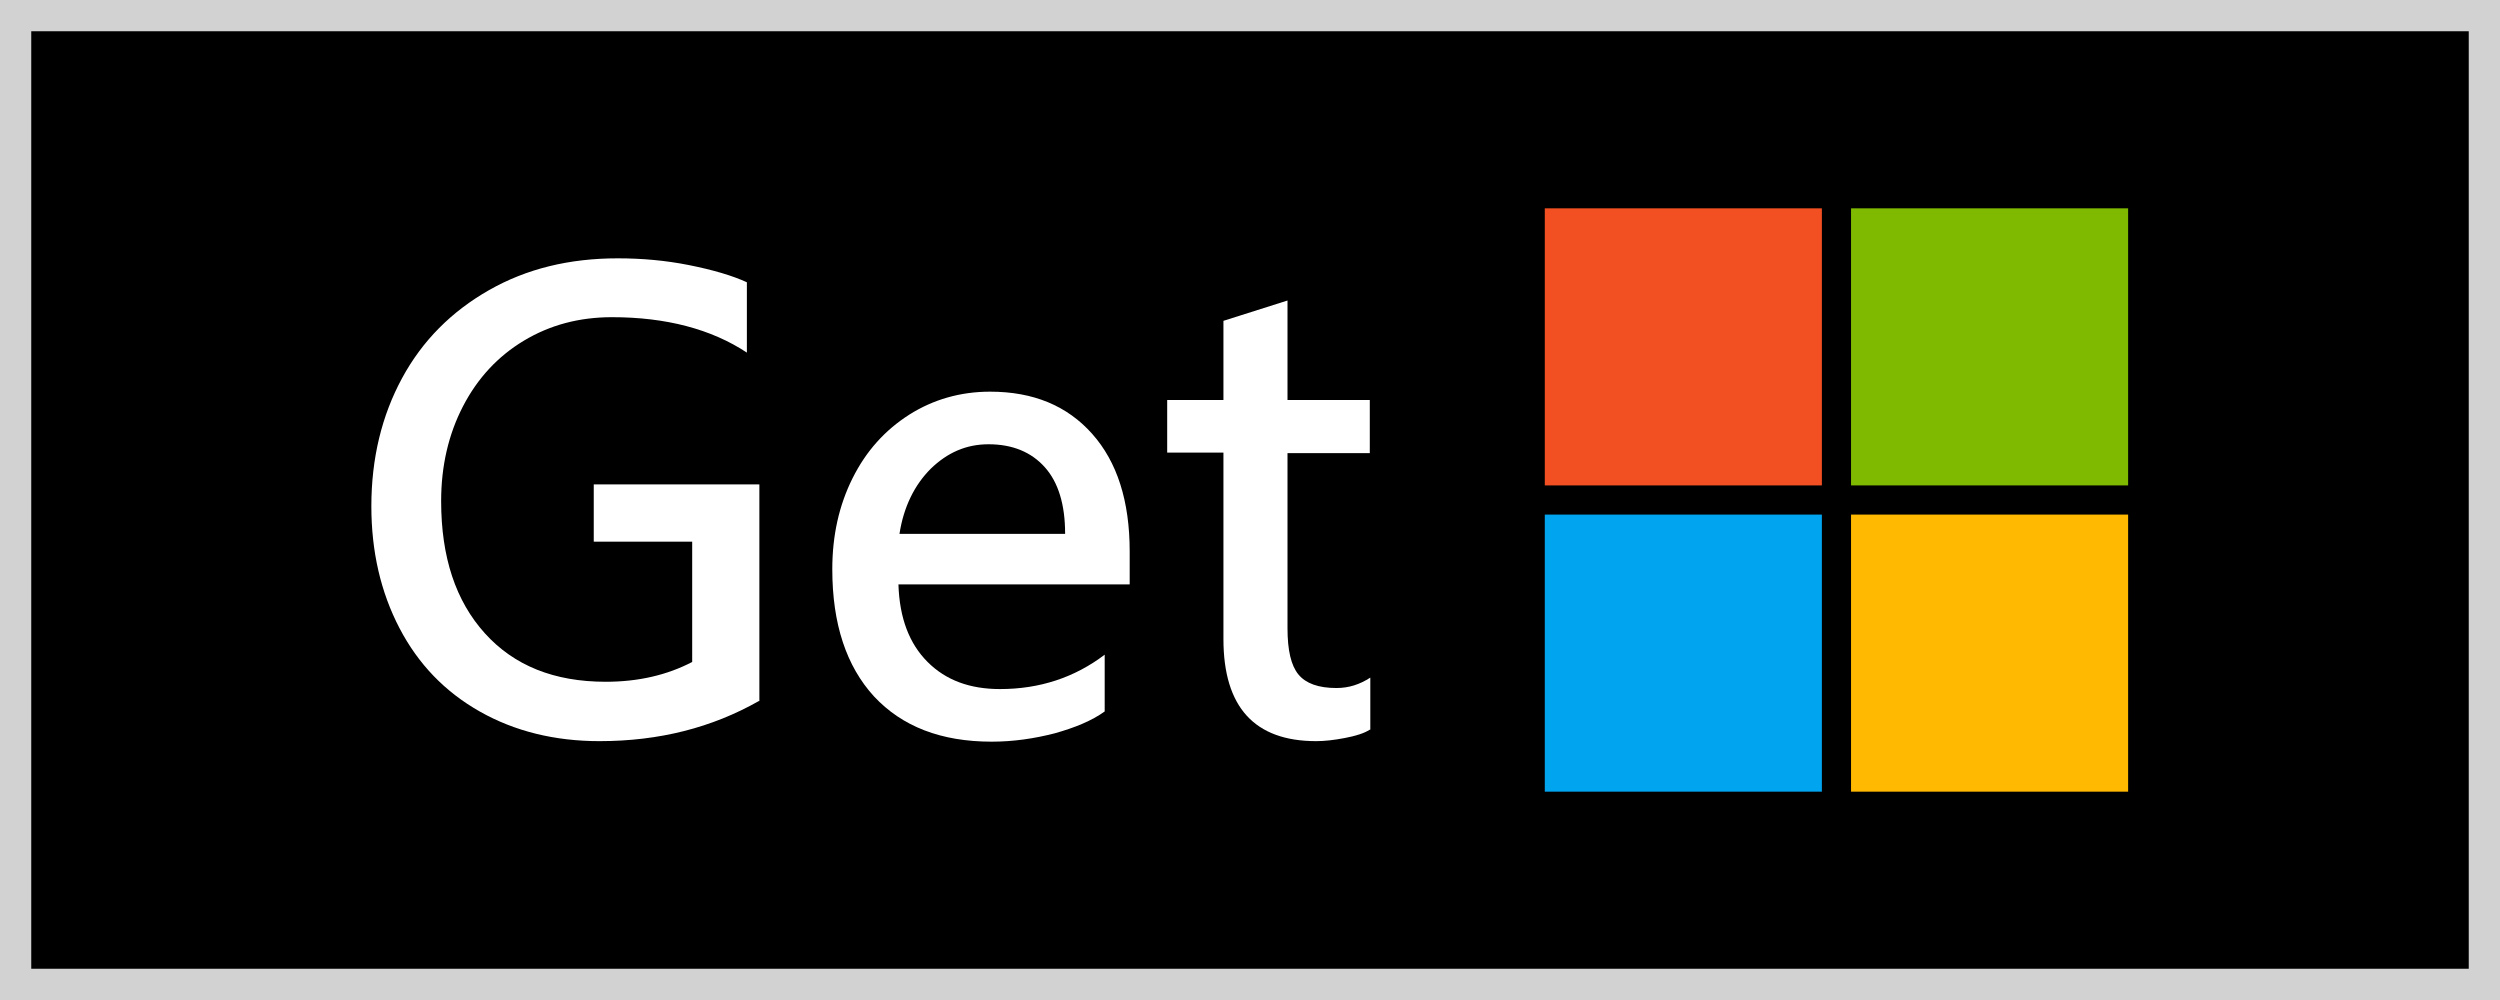
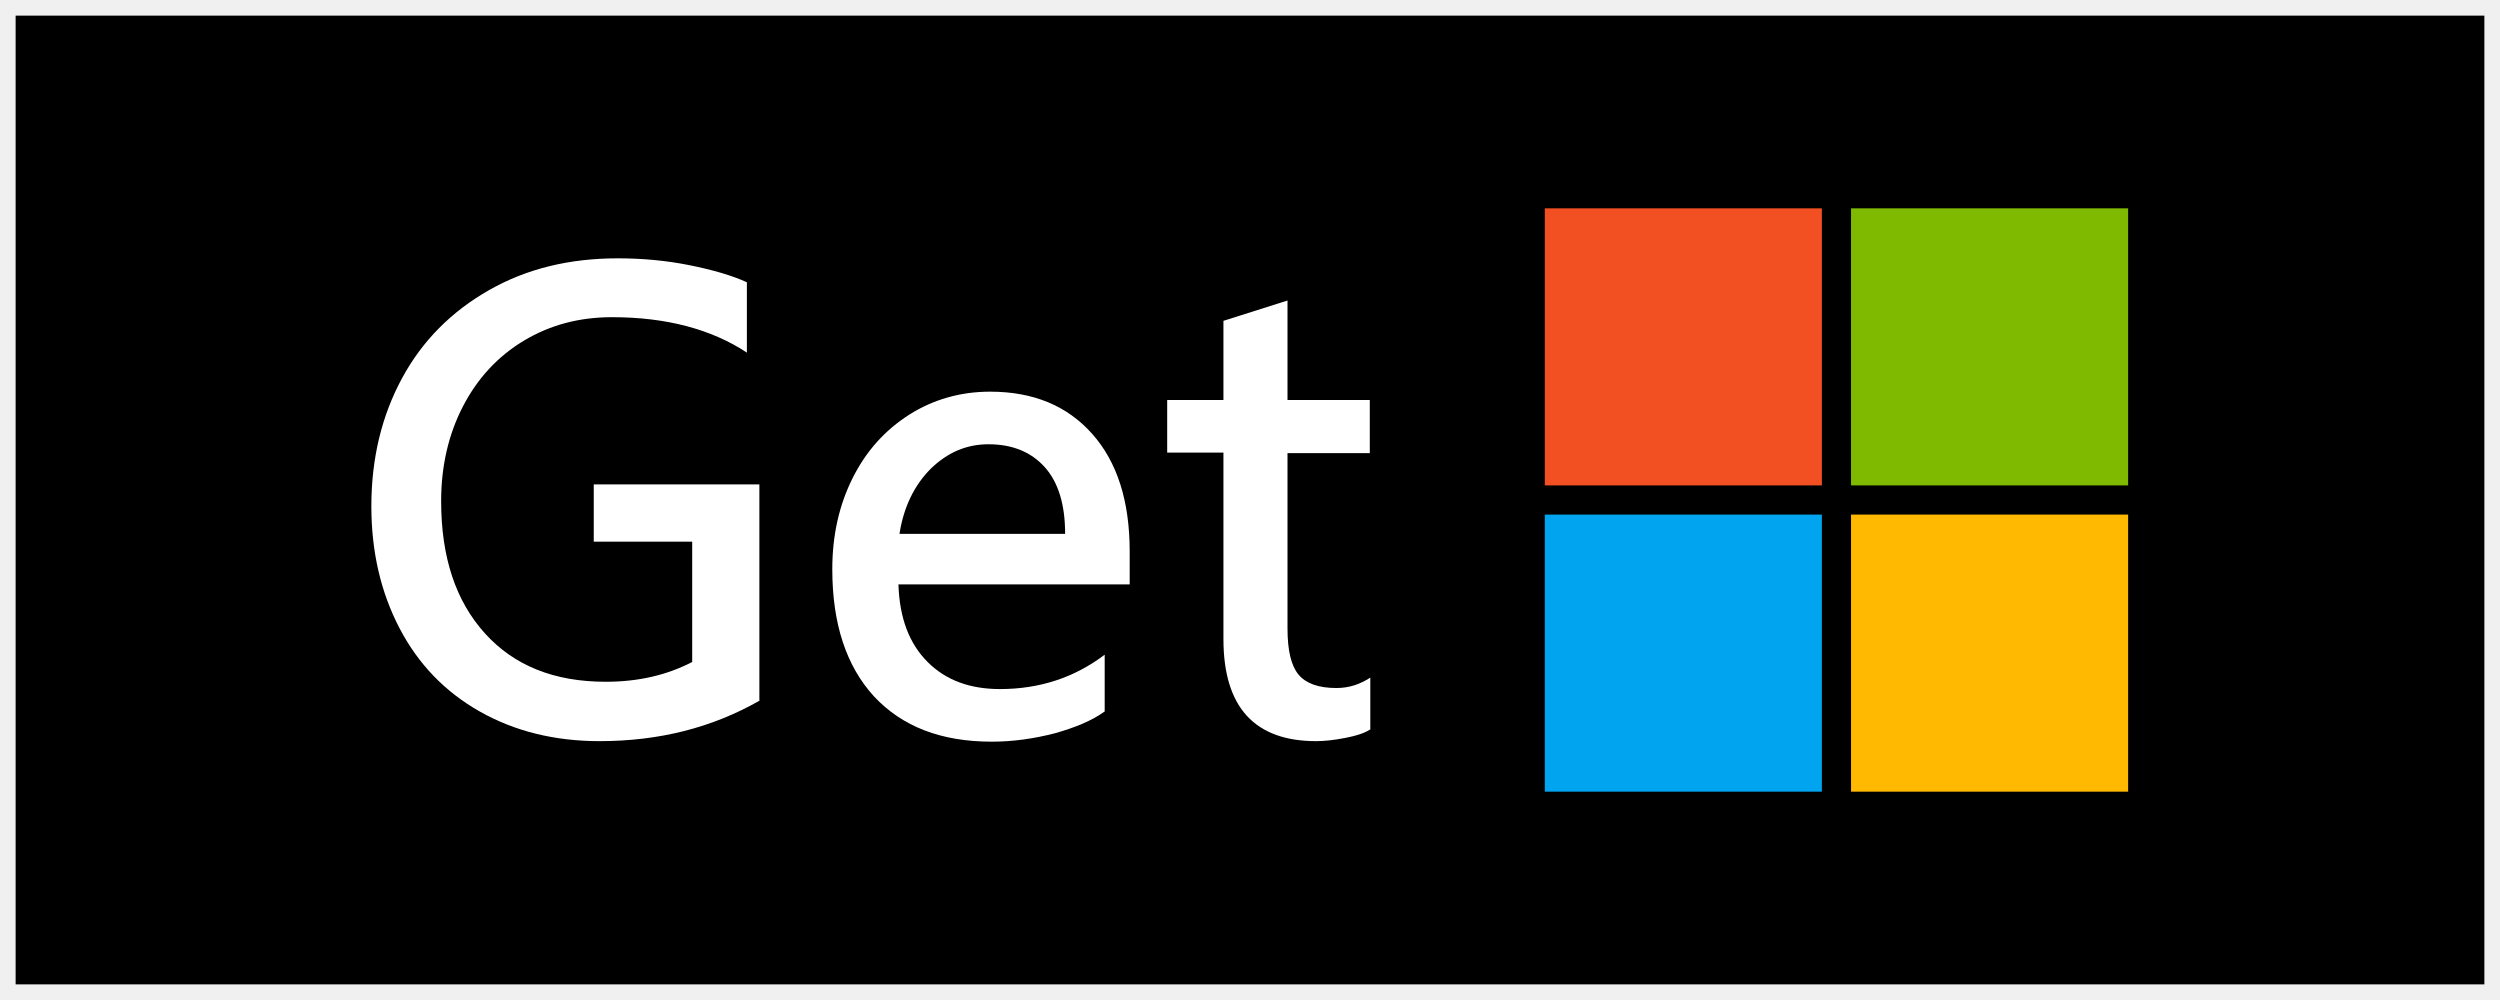
<svg xmlns="http://www.w3.org/2000/svg" version="1.1" id="Layer_1" x="0px" y="0px" viewBox="0 0 480 192" enable-background="new 0 0 480 192" xml:space="preserve">
  <rect x="3" y="3" width="474" height="186" />
-   <path fill="#D2D2D2" d="M6,6h468v180H6V6z M0,192h480V0H0V192z" />
  <rect x="296.6" y="40" fill="#F25022" width="53.2" height="53.2" />
  <rect x="355.4" y="40" fill="#7FBA00" width="53.2" height="53.2" />
  <rect x="296.6" y="98.8" fill="#00A4EF" width="53.2" height="53.2" />
  <rect x="355.4" y="98.8" fill="#FFB900" width="53.2" height="53.2" />
  <g>
    <g>
      <path fill="#FFFFFF" d="M145.7,134.6c-9,5.1-19.1,7.7-30.6,7.7c-8.6,0-16.3-1.9-23-5.7c-6.7-3.8-11.8-9.1-15.4-16    c-3.6-6.9-5.4-14.7-5.4-23.4c0-9.2,2-17.4,5.9-24.6c3.9-7.2,9.5-12.8,16.7-16.9c7.2-4.1,15.4-6.1,24.7-6.1c4.6,0,9.2,0.4,13.7,1.3    c4.5,0.9,8.3,2,11.1,3.3v13.5c-6.8-4.5-15.5-6.8-25.9-6.8c-6.3,0-11.9,1.5-16.9,4.5c-5,3-8.9,7.2-11.7,12.6    c-2.8,5.4-4.2,11.5-4.2,18.2c0,10.8,2.8,19.2,8.4,25.4c5.6,6.2,13.3,9.3,23.2,9.3c6.3,0,11.8-1.3,16.6-3.8v-23.1H114V93h31.8    V134.6z" />
      <path fill="#FFFFFF" d="M216.9,112.2h-44.4c0.2,6.5,2.1,11.4,5.6,14.9s8.1,5.2,13.9,5.2c7.6,0,14.3-2.2,20.1-6.6v10.9    c-2.5,1.8-5.7,3.1-9.6,4.2c-3.9,1-7.9,1.6-12.1,1.6c-9.7,0-17.2-2.9-22.6-8.7c-5.3-5.8-8-13.9-8-24.4c0-6.5,1.3-12.3,3.9-17.5    c2.6-5.2,6.2-9.2,10.9-12.2c4.6-2.9,9.8-4.4,15.5-4.4c8.3,0,14.8,2.7,19.6,8.1c4.8,5.4,7.2,12.9,7.2,22.6V112.2z M204.5,102.4    c0-5.5-1.3-9.8-3.9-12.7c-2.6-2.9-6.2-4.4-10.8-4.4c-4.3,0-7.9,1.6-11.1,4.7c-3.1,3.1-5.2,7.3-6,12.5H204.5z" />
      <path fill="#FFFFFF" d="M263,140.1c-1.1,0.7-2.7,1.2-4.8,1.6c-2.1,0.4-3.9,0.6-5.5,0.6c-11.8,0-17.8-6.5-17.8-19.6V86.9h-10.8    V76.8h10.8V61.6l12.3-3.9v19.1H263v10.2h-15.8v33.6c0,4.3,0.7,7.2,2.1,8.9c1.4,1.7,3.8,2.6,7.3,2.6c2.4,0,4.5-0.7,6.5-2V140.1z" />
    </g>
  </g>
</svg>
